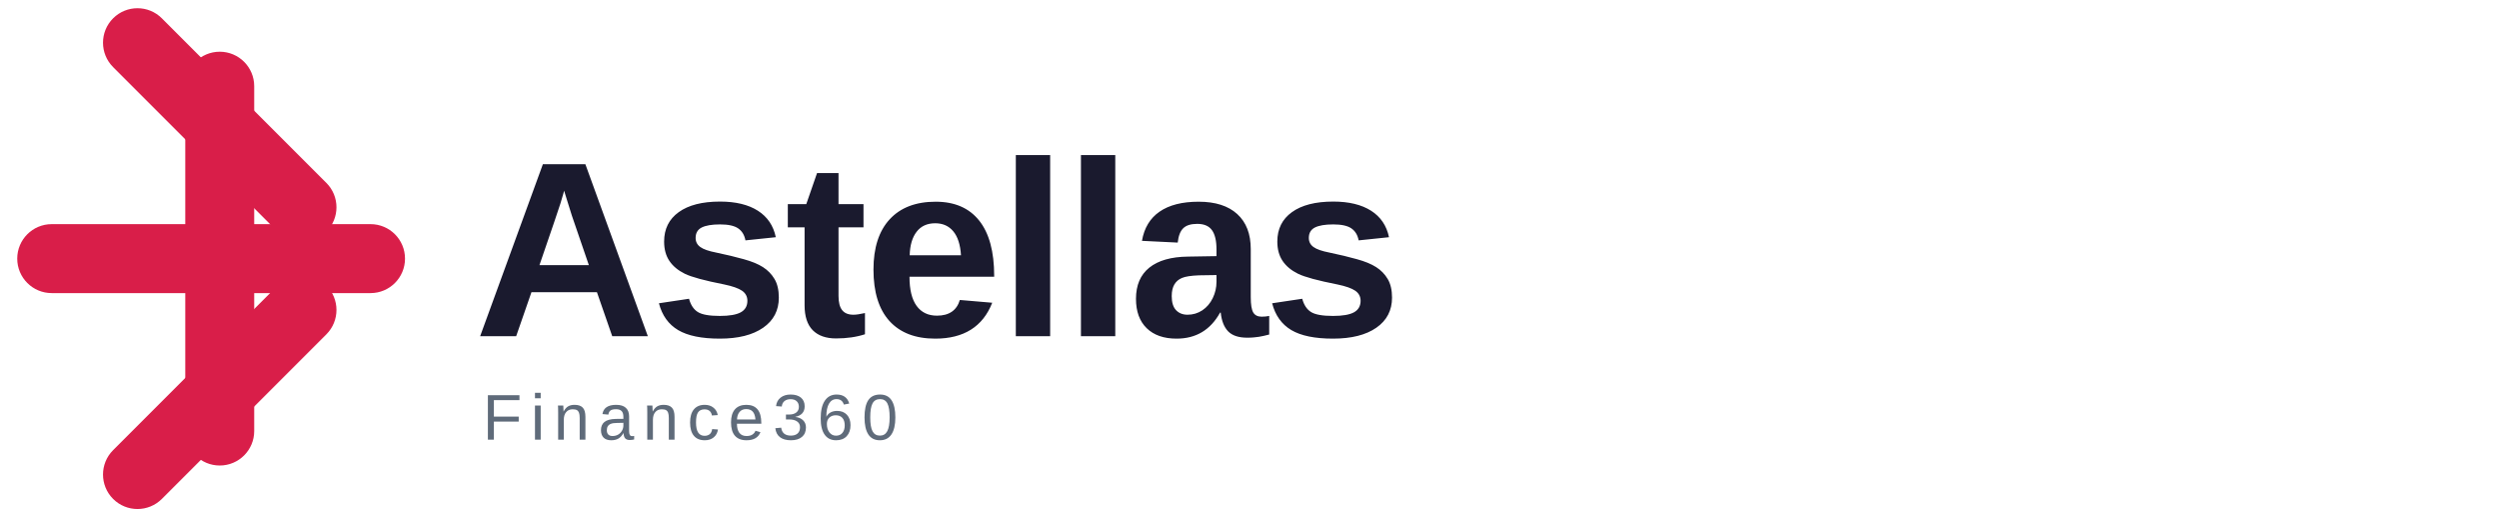
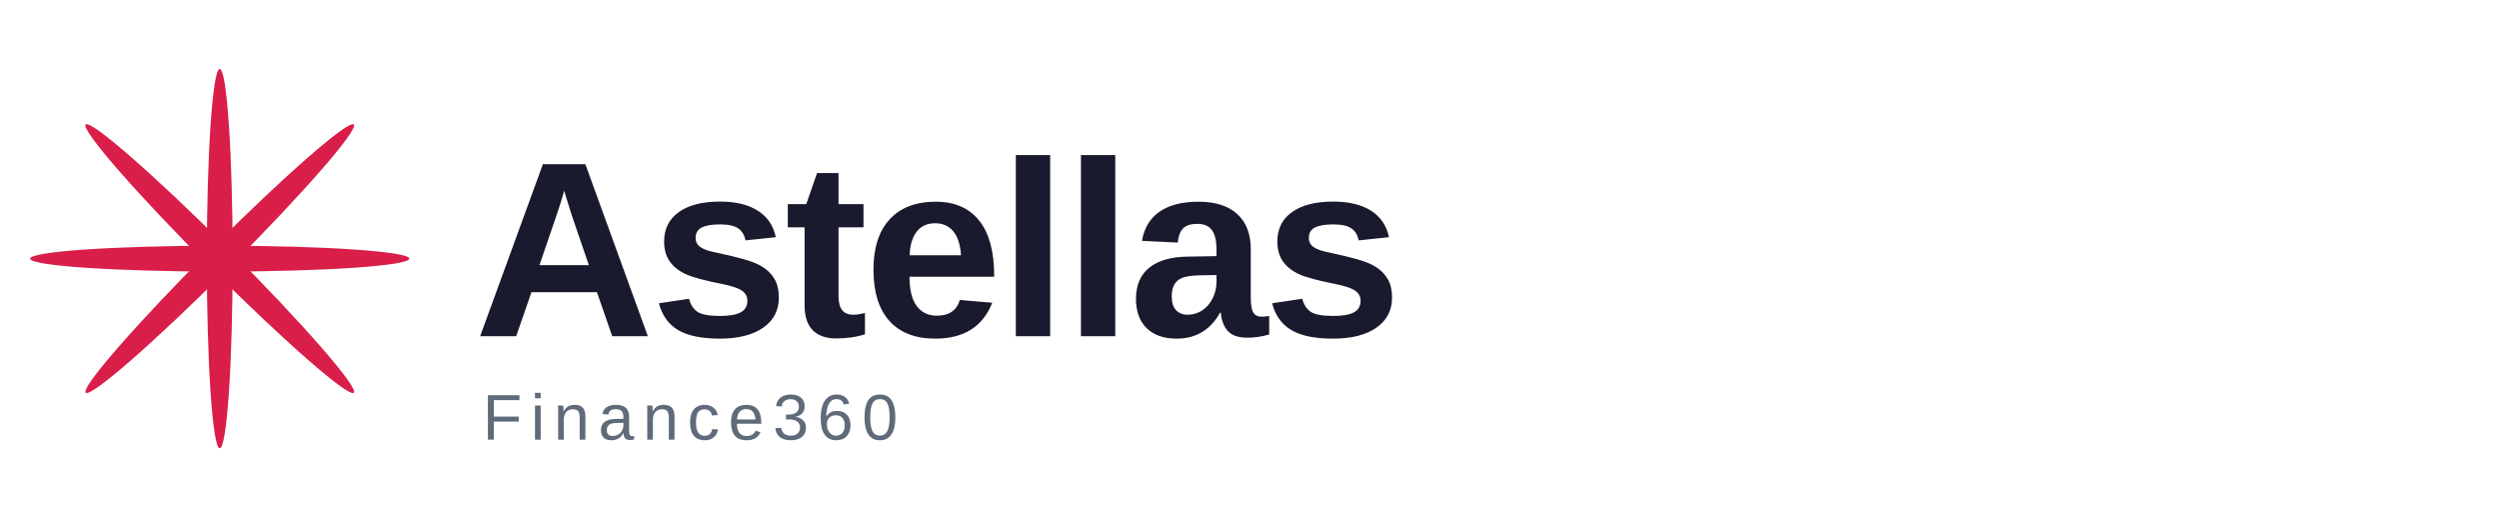
- <svg xmlns="http://www.w3.org/2000/svg" version="1.1" viewBox="0 0 580 120" xml:space="preserve">
-   <rect x="4" y="52" width="90" height="16" rx="8" fill="#D91E49" />
-   <rect x="43" y="12" width="16" height="96" rx="8" fill="#D91E49" />
-   <rect x="16" y="21" width="70" height="16" rx="8" fill="#D91E49" transform="rotate(45 51 29)" />
-   <rect x="16" y="83" width="70" height="16" rx="8" fill="#D91E49" transform="rotate(-45 51 91)" />
+ <svg xmlns="http://www.w3.org/2000/svg" version="1.1" viewBox="0 0 580 120">
+   <g transform="translate(51,60)" fill="#D91E49">
+     <ellipse rx="44" ry="3" />
+     <ellipse rx="44" ry="3" transform="rotate(45)" />
+     <ellipse rx="44" ry="3" transform="rotate(90)" />
+     <ellipse rx="44" ry="3" transform="rotate(135)" />
+   </g>
  <text x="110" y="78" font-family="Arial, Helvetica, sans-serif" font-size="58" font-weight="700" fill="#1A1A2E" letter-spacing="-1">Astellas</text>
  <text x="112" y="102" font-family="Arial, Helvetica, sans-serif" font-size="15" font-weight="400" fill="#5F6B7A" letter-spacing="2">Finance360</text>
</svg>
